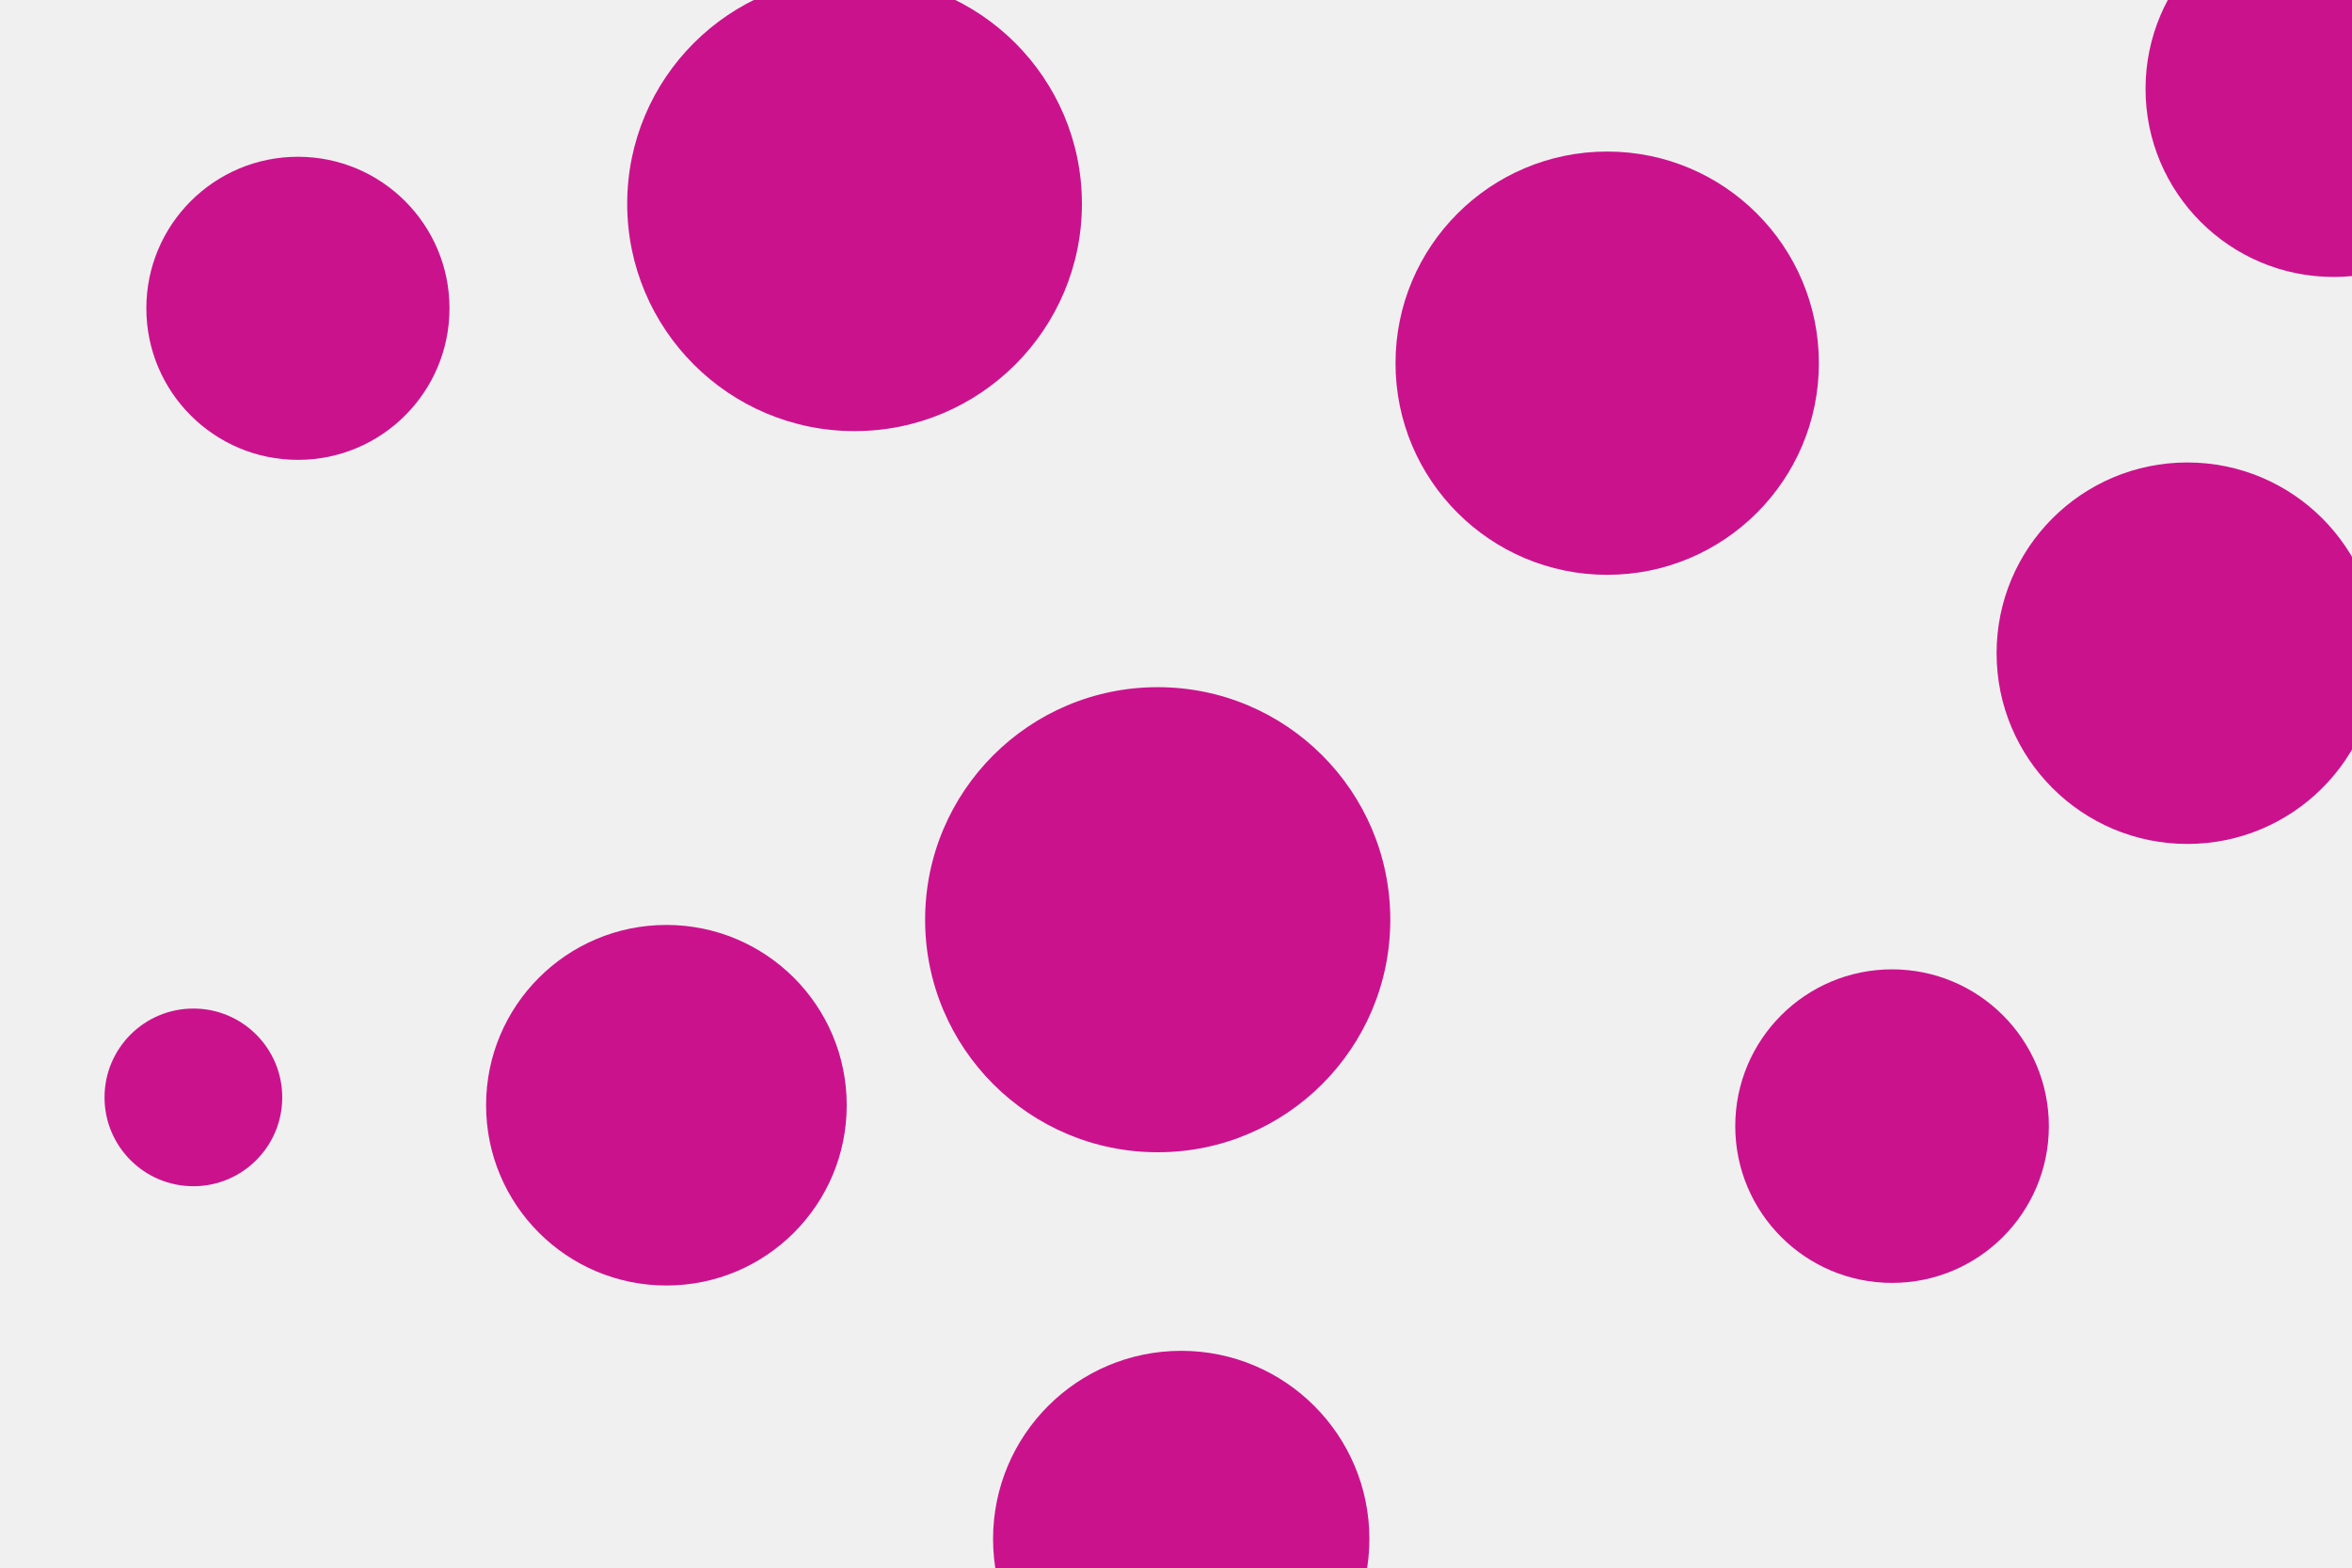
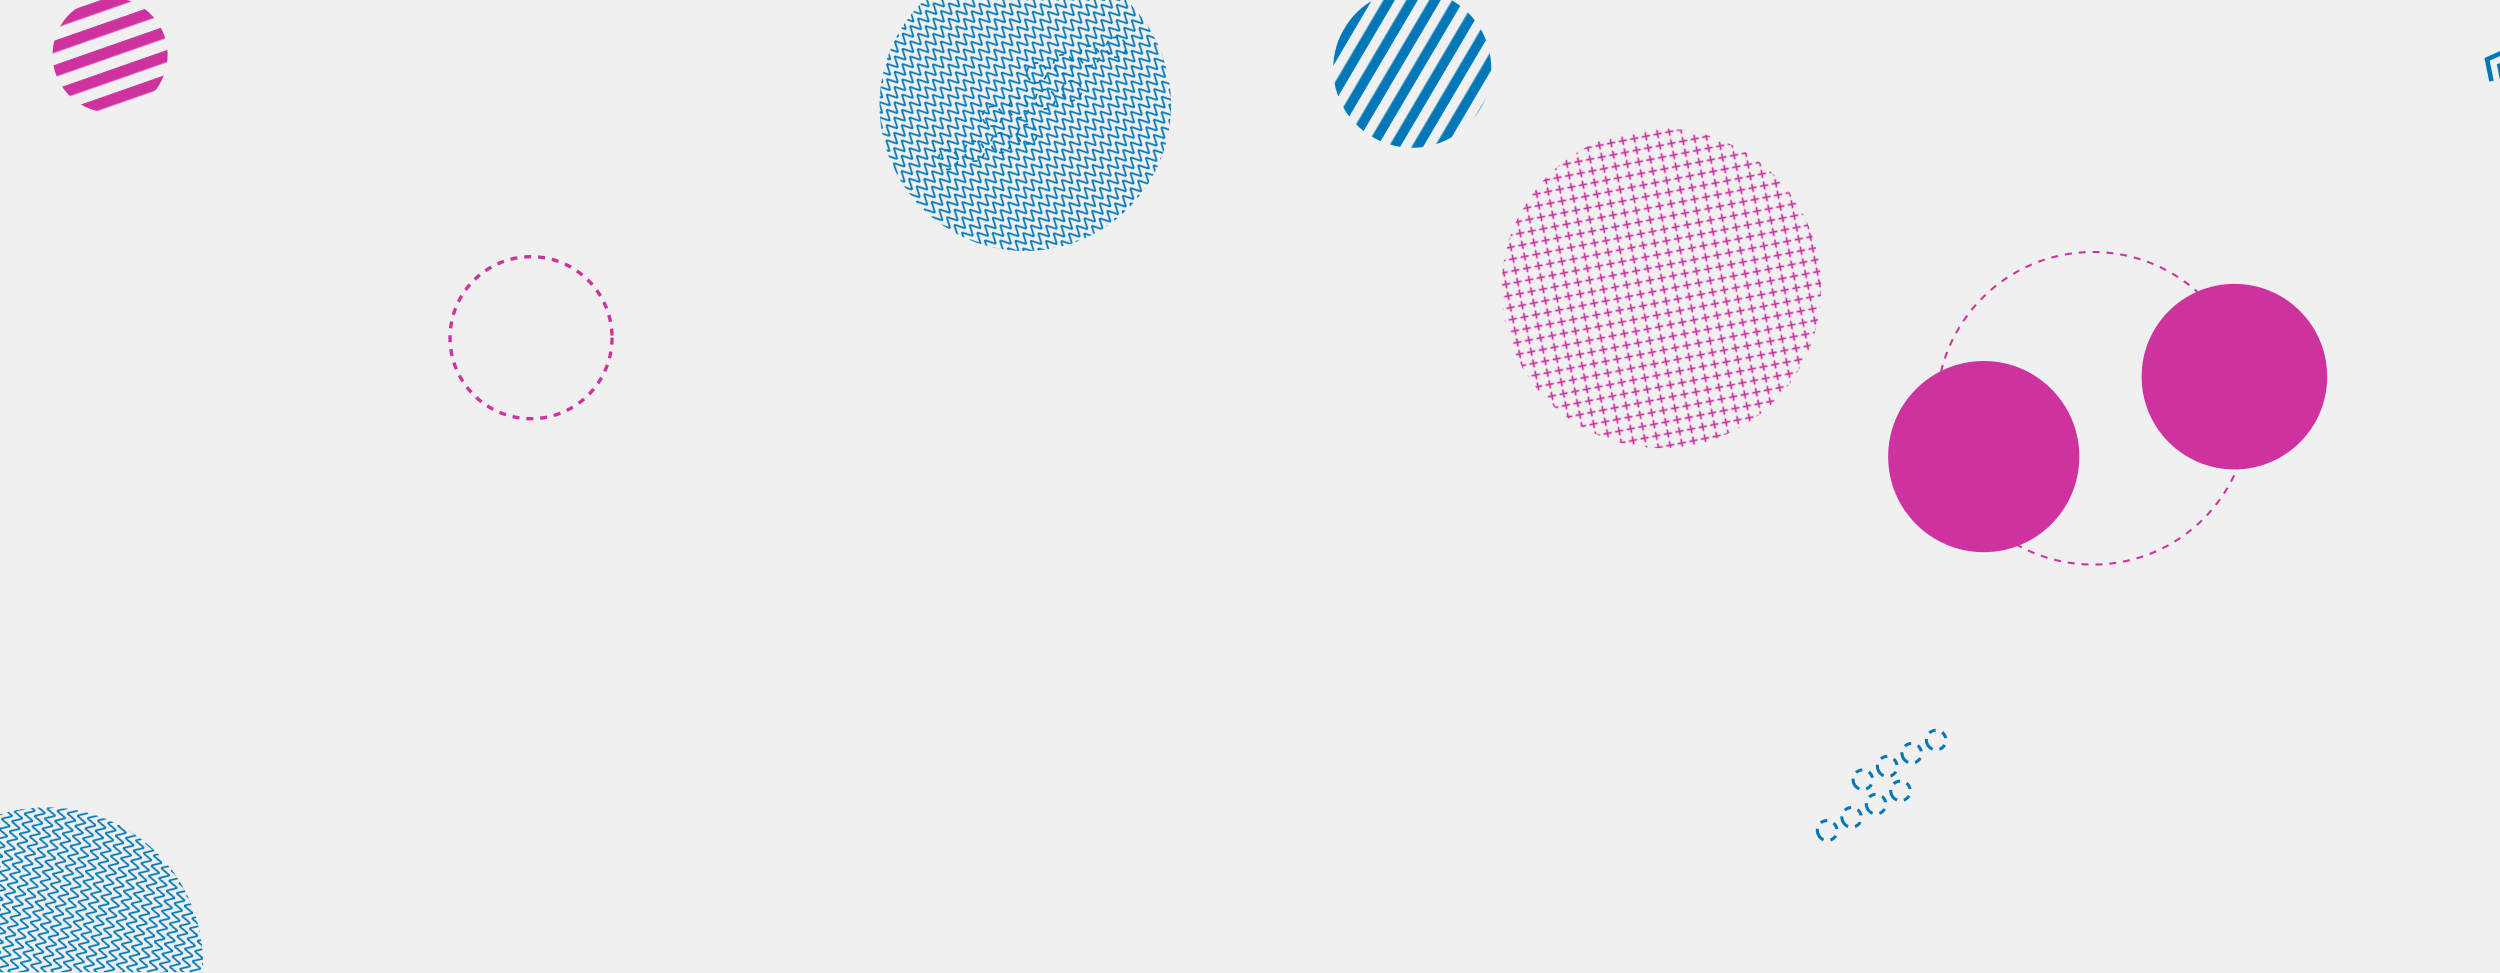
- <svg xmlns="http://www.w3.org/2000/svg" id="visual" viewBox="0 0 900 600" width="900" height="600" version="1.1">
-   <g fill="#CB128D">
-     <circle r="89" cx="443" cy="352" />
-     <circle r="34" cx="74" cy="420" />
-     <circle r="81" cx="615" cy="139" />
-     <circle r="69" cx="255" cy="423" />
-     <circle r="73" cx="837" cy="250" />
-     <circle r="87" cx="327" cy="78" />
-     <circle r="72" cx="893" cy="34" />
-     <circle r="60" cx="724" cy="431" />
-     <circle r="58" cx="114" cy="118" />
-     <circle r="72" cx="452" cy="589" />
+ <svg xmlns="http://www.w3.org/2000/svg" version="1.1" width="1440" height="560" preserveAspectRatio="none" viewBox="0 0 1440 560">
+   <g mask="url(&quot;#SvgjsMask1578&quot;)" fill="none">
+     <circle r="53.444" cx="1287.01" cy="216.95" fill="rgba(205, 50, 159, 1)" />
+     <circle r="90.021" cx="1205.57" cy="235.17" stroke="rgba(205, 50, 159, 1)" stroke-width="1.2" stroke-dasharray="4, 4" />
+     <rect width="132.6" height="132.6" clip-path="url(&quot;#SvgjsClipPath1579&quot;)" x="-2.89" y="-34.67" fill="url(#SvgjsPattern1580)" transform="rotate(340.71, 63.41, 31.63)" />
+     <path d="M1435.1 46.75L1432.54 34.2 1444.22 28.95 1441.66 16.4 1453.34 11.15 1450.77-1.4 1462.45-6.65M1442.22 50.4L1439.66 37.85 1451.34 32.6 1448.78 20.05 1460.46 14.79 1457.89 2.25 1469.57-3.01" stroke="rgba(0, 119, 182, 1)" stroke-width="2.63" />
+     <rect width="335.88" height="335.88" clip-path="url(&quot;#SvgjsClipPath1581&quot;)" x="422.62" y="-107.34" fill="url(#SvgjsPattern1582)" transform="rotate(315.47, 590.56, 60.6)" />
+     <circle r="46.667" cx="305.88" cy="194.51" stroke="rgba(205, 50, 159, 1)" stroke-width="1.94" stroke-dasharray="4, 4" />
+     <rect width="360" height="360" clip-path="url(&quot;#SvgjsClipPath1583&quot;)" x="-153.07" y="375.02" fill="url(#SvgjsPattern1584)" transform="rotate(103.55, 26.93, 555.02)" />
+     <circle r="55.068" cx="1142.63" cy="263" fill="rgba(205, 50, 159, 1)" />
+     <path d="M1068.07 451.77a5.6 5.6 0 1 0 9.85-5.33 5.6 5.6 0 1 0-9.85 5.33zM1082.14 444.15a5.6 5.6 0 1 0 9.85-5.32 5.6 5.6 0 1 0-9.85 5.32zM1096.22 436.54a5.6 5.6 0 1 0 9.85-5.33 5.6 5.6 0 1 0-9.85 5.33zM1110.29 428.93a5.6 5.6 0 1 0 9.85-5.33 5.6 5.6 0 1 0-9.85 5.33zM1047.54 481.06a5.6 5.6 0 1 0 9.85-5.32 5.6 5.6 0 1 0-9.85 5.32zM1061.61 473.45a5.6 5.6 0 1 0 9.85-5.33 5.6 5.6 0 1 0-9.85 5.33zM1075.68 465.84a5.6 5.6 0 1 0 9.85-5.33 5.6 5.6 0 1 0-9.85 5.33zM1089.76 458.23a5.6 5.6 0 1 0 9.85-5.33 5.6 5.6 0 1 0-9.85 5.33z" stroke="rgba(0, 119, 182, 1)" stroke-width="1.75" stroke-dasharray="4, 4" />
+     <path d="M591.84 43.68a5.6 5.6 0 1 0 10.66-3.43 5.6 5.6 0 1 0-10.66 3.43zM607.07 38.78a5.6 5.6 0 1 0 10.67-3.42 5.6 5.6 0 1 0-10.67 3.42zM622.31 33.89a5.6 5.6 0 1 0 10.66-3.43 5.6 5.6 0 1 0-10.66 3.43zM637.54 28.99a5.6 5.6 0 1 0 10.66-3.42 5.6 5.6 0 1 0-10.66 3.42zM566.27 68.7a5.6 5.6 0 1 0 10.66-3.43 5.6 5.6 0 1 0-10.66 3.43zM581.5 63.8a5.6 5.6 0 1 0 10.66-3.42 5.6 5.6 0 1 0-10.66 3.42zM596.73 58.91a5.6 5.6 0 1 0 10.67-3.43 5.6 5.6 0 1 0-10.67 3.43zM611.97 54.02a5.6 5.6 0 1 0 10.66-3.43 5.6 5.6 0 1 0-10.66 3.43zM540.69 93.72a5.6 5.6 0 1 0 10.67-3.43 5.6 5.6 0 1 0-10.67 3.43zM555.93 88.82a5.6 5.6 0 1 0 10.66-3.42 5.6 5.6 0 1 0-10.66 3.42zM571.16 83.93a5.6 5.6 0 1 0 10.66-3.43 5.6 5.6 0 1 0-10.66 3.43zM586.39 79.04a5.6 5.6 0 1 0 10.67-3.43 5.6 5.6 0 1 0-10.67 3.43z" stroke="rgba(0, 119, 182, 1)" stroke-width="1" stroke-dasharray="3, 3" />
+     <rect width="368.28" height="368.28" clip-path="url(&quot;#SvgjsClipPath1585&quot;)" x="772.8" y="-18.08" fill="url(#SvgjsPattern1586)" transform="rotate(348.93, 956.94, 166.06)" />
+     <rect width="182.08" height="182.08" clip-path="url(&quot;#SvgjsClipPath1587&quot;)" x="722.43" y="-51.45" fill="url(#SvgjsPattern1588)" transform="rotate(120.5, 813.47, 39.59)" />
  </g>
+   <defs>
+     <mask id="SvgjsMask1578">
+       <rect width="1440" height="560" fill="#ffffff" />
+     </mask>
+     <pattern x="0" y="0" width="132.6" height="13.26" patternUnits="userSpaceOnUse" id="SvgjsPattern1580">
+       <rect width="132.6" height="6.63" x="0" y="0" fill="rgba(205, 50, 159, 1)" />
+       <rect width="132.6" height="6.63" x="0" y="6.63" fill="rgba(0, 0, 0, 0)" />
+     </pattern>
+     <clipPath id="SvgjsClipPath1579">
+       <circle r="33.15" cx="63.41" cy="31.63" />
+     </clipPath>
+     <pattern x="0" y="0" width="6.22" height="6.22" patternUnits="userSpaceOnUse" id="SvgjsPattern1582">
+       <path d="M0 6.22L3.11 0L6.22 6.22" stroke="rgba(0, 119, 182, 1)" fill="none" />
+     </pattern>
+     <clipPath id="SvgjsClipPath1581">
+       <circle r="83.97" cx="590.56" cy="60.6" />
+     </clipPath>
+     <pattern x="0" y="0" width="6" height="6" patternUnits="userSpaceOnUse" id="SvgjsPattern1584">
+       <path d="M0 6L3 0L6 6" stroke="rgba(0, 119, 182, 1)" fill="none" />
+     </pattern>
+     <clipPath id="SvgjsClipPath1583">
+       <circle r="90" cx="26.93" cy="555.02" />
+     </clipPath>
+     <pattern x="0" y="0" width="6.82" height="6.82" patternUnits="userSpaceOnUse" id="SvgjsPattern1586">
+       <path d="M3.41 1L3.41 5.82M1 3.41L5.82 3.41" stroke="rgba(205, 50, 159, 1)" fill="none" stroke-width="1" />
+     </pattern>
+     <clipPath id="SvgjsClipPath1585">
+       <circle r="92.07" cx="956.94" cy="166.06" />
+     </clipPath>
+     <pattern x="0" y="0" width="182.08" height="11.38" patternUnits="userSpaceOnUse" id="SvgjsPattern1588">
+       <rect width="182.08" height="5.69" x="0" y="0" fill="rgba(0, 119, 182, 1)" />
+       <rect width="182.08" height="5.69" x="0" y="5.69" fill="rgba(0, 0, 0, 0)" />
+     </pattern>
+     <clipPath id="SvgjsClipPath1587">
+       <circle r="45.52" cx="813.47" cy="39.59" />
+     </clipPath>
+   </defs>
</svg>
